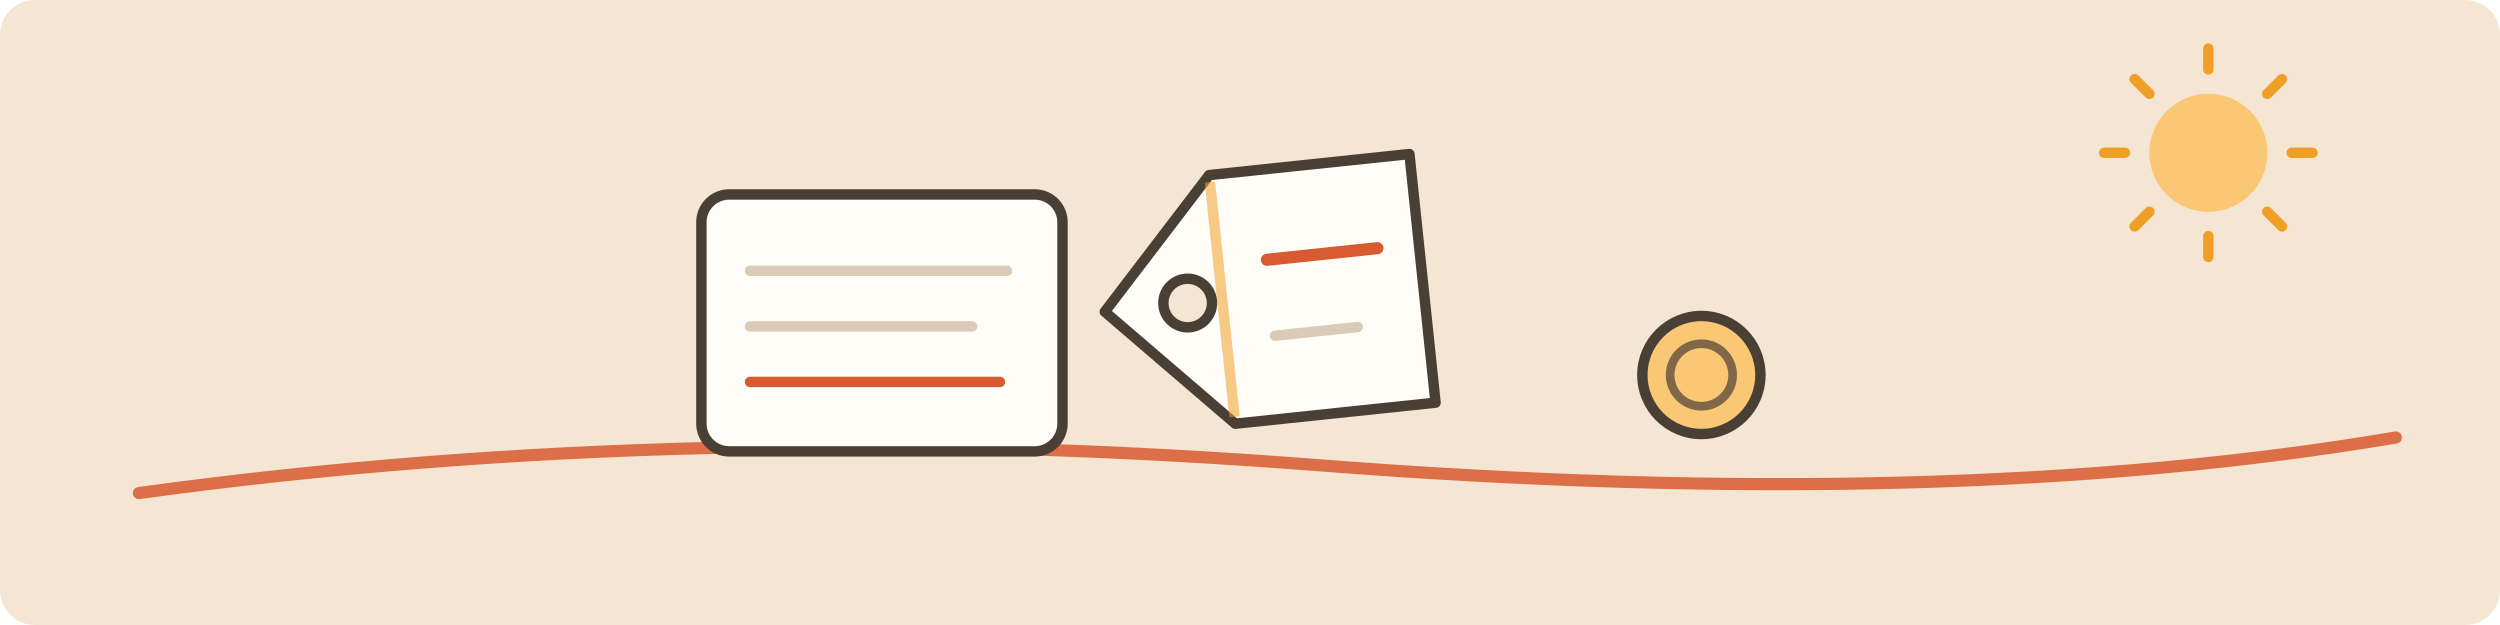
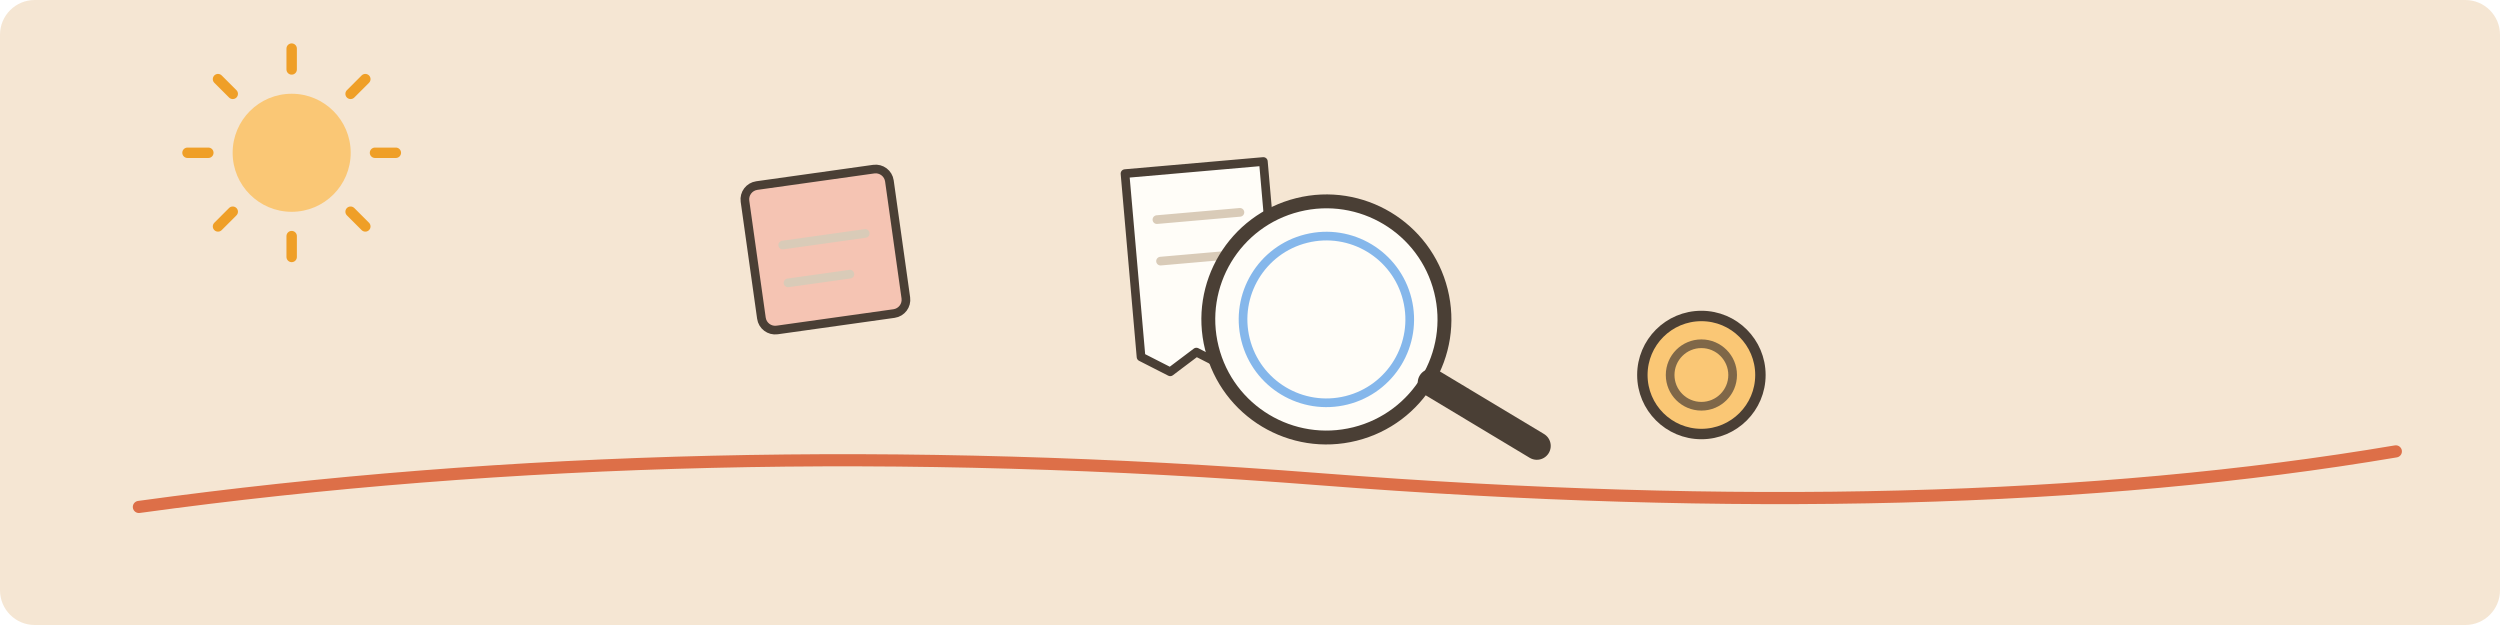
<svg xmlns="http://www.w3.org/2000/svg" width="720" height="180" viewBox="0 0 720 180" role="img" aria-hidden="true">
  <style>
.ec-bg{fill:#F5E6D3}
.ec-paper{fill:#FFFDF8}
.ec-ln{stroke:#4A3F35}
.ec-rule{stroke:#D9CBB8}
.ec-ink{fill:#4A3F35}
@media (prefers-color-scheme: dark){
.ec-bg{fill:#33251B}
.ec-paper{fill:#241D15}
.ec-ln{stroke:#EFE7DA}
.ec-rule{stroke:#5C5044}
.ec-ink{fill:#EFE7DA}
}
</style>
  <rect width="720" height="180" rx="10" class="ec-bg" />
-   <g transform="translate(636,44)">
+   <g transform="translate(84,44)">
    <circle cx="0" cy="0" r="17" fill="#FAC775" />
    <line x1="0" y1="-24" x2="0" y2="-30" stroke="#EF9F27" stroke-width="3" stroke-linecap="round" transform="rotate(0)" />
    <line x1="0" y1="-24" x2="0" y2="-30" stroke="#EF9F27" stroke-width="3" stroke-linecap="round" transform="rotate(45)" />
    <line x1="0" y1="-24" x2="0" y2="-30" stroke="#EF9F27" stroke-width="3" stroke-linecap="round" transform="rotate(90)" />
    <line x1="0" y1="-24" x2="0" y2="-30" stroke="#EF9F27" stroke-width="3" stroke-linecap="round" transform="rotate(135)" />
    <line x1="0" y1="-24" x2="0" y2="-30" stroke="#EF9F27" stroke-width="3" stroke-linecap="round" transform="rotate(180)" />
    <line x1="0" y1="-24" x2="0" y2="-30" stroke="#EF9F27" stroke-width="3" stroke-linecap="round" transform="rotate(225)" />
    <line x1="0" y1="-24" x2="0" y2="-30" stroke="#EF9F27" stroke-width="3" stroke-linecap="round" transform="rotate(270)" />
    <line x1="0" y1="-24" x2="0" y2="-30" stroke="#EF9F27" stroke-width="3" stroke-linecap="round" transform="rotate(315)" />
  </g>
-   <path d="M40 142 Q200 120 380 134 T690 126" fill="none" stroke="#D85A30" stroke-width="3.5" stroke-linecap="round" opacity="0.85" />
-   <g transform="translate(314,50) rotate(-6)">
-     <path d="M0 40 L34 4 H92 V76 H34 Z" class="ec-paper ec-ln" stroke-width="3" stroke-linejoin="round" />
-     <line x1="34" y1="6" x2="34" y2="74" stroke="#EF9F27" stroke-width="3" opacity="0.55" />
-     <circle cx="24" cy="40" r="7" class="ec-bg ec-ln" stroke-width="3" />
-     <line x1="48" y1="30" x2="80" y2="30" stroke="#D85A30" stroke-width="3.5" stroke-linecap="round" />
-     <line x1="48" y1="52" x2="72" y2="52" class="ec-rule" stroke-width="3" stroke-linecap="round" />
+   <path d="M40 146 Q200 124 380 138 T690 130" fill="none" stroke="#D85A30" stroke-width="3.5" stroke-linecap="round" opacity="0.85" />
+   <g transform="translate(324,50) rotate(-5)">
+     <path d="M0 0 h40 v58 l-8 -5 -8 5 -8 -5 -8 5 -8 -5 V0 Z" class="ec-paper ec-ln" stroke-width="2.5" stroke-linejoin="round" />
+     <line x1="8" y1="14" x2="32" y2="14" class="ec-rule" stroke-width="2.5" stroke-linecap="round" />
+     <line x1="8" y1="26" x2="26" y2="26" class="ec-rule" stroke-width="2.5" stroke-linecap="round" />
  </g>
-   <g transform="translate(202,56)">
-     <rect width="104" height="74" rx="8" class="ec-paper ec-ln" stroke-width="3" />
-     <line x1="14" y1="22" x2="88" y2="22" class="ec-rule" stroke-width="3" stroke-linecap="round" />
-     <line x1="14" y1="38" x2="78" y2="38" class="ec-rule" stroke-width="3" stroke-linecap="round" />
-     <line x1="14" y1="54" x2="86" y2="54" stroke="#D85A30" stroke-width="3" stroke-linecap="round" />
+   <g transform="translate(382,92) rotate(-14)">
+     <circle cx="0" cy="0" r="34" class="ec-paper ec-ln" stroke-width="4" />
+     <circle cx="0" cy="0" r="24" fill="none" stroke="#85B7EB" stroke-width="2.5" />
+     <line x1="25" y1="25" x2="50" y2="50" class="ec-ln" stroke-width="8" stroke-linecap="round" />
+   </g>
+   <g transform="translate(214,54) rotate(-8)">
+     <rect width="42" height="42" rx="4" fill="#F5C4B3" class="ec-ln" stroke-width="2.5" />
+     <line x1="9" y1="18" x2="33" y2="18" class="ec-rule" stroke-width="2.5" stroke-linecap="round" />
+     <line x1="9" y1="29" x2="27" y2="29" class="ec-rule" stroke-width="2.5" stroke-linecap="round" />
  </g>
  <g transform="translate(490,108)">
    <circle r="17" fill="#FAC775" class="ec-ln" stroke-width="3" />
    <circle r="9" fill="none" class="ec-ln" stroke-width="2.5" opacity="0.7" />
  </g>
</svg>
